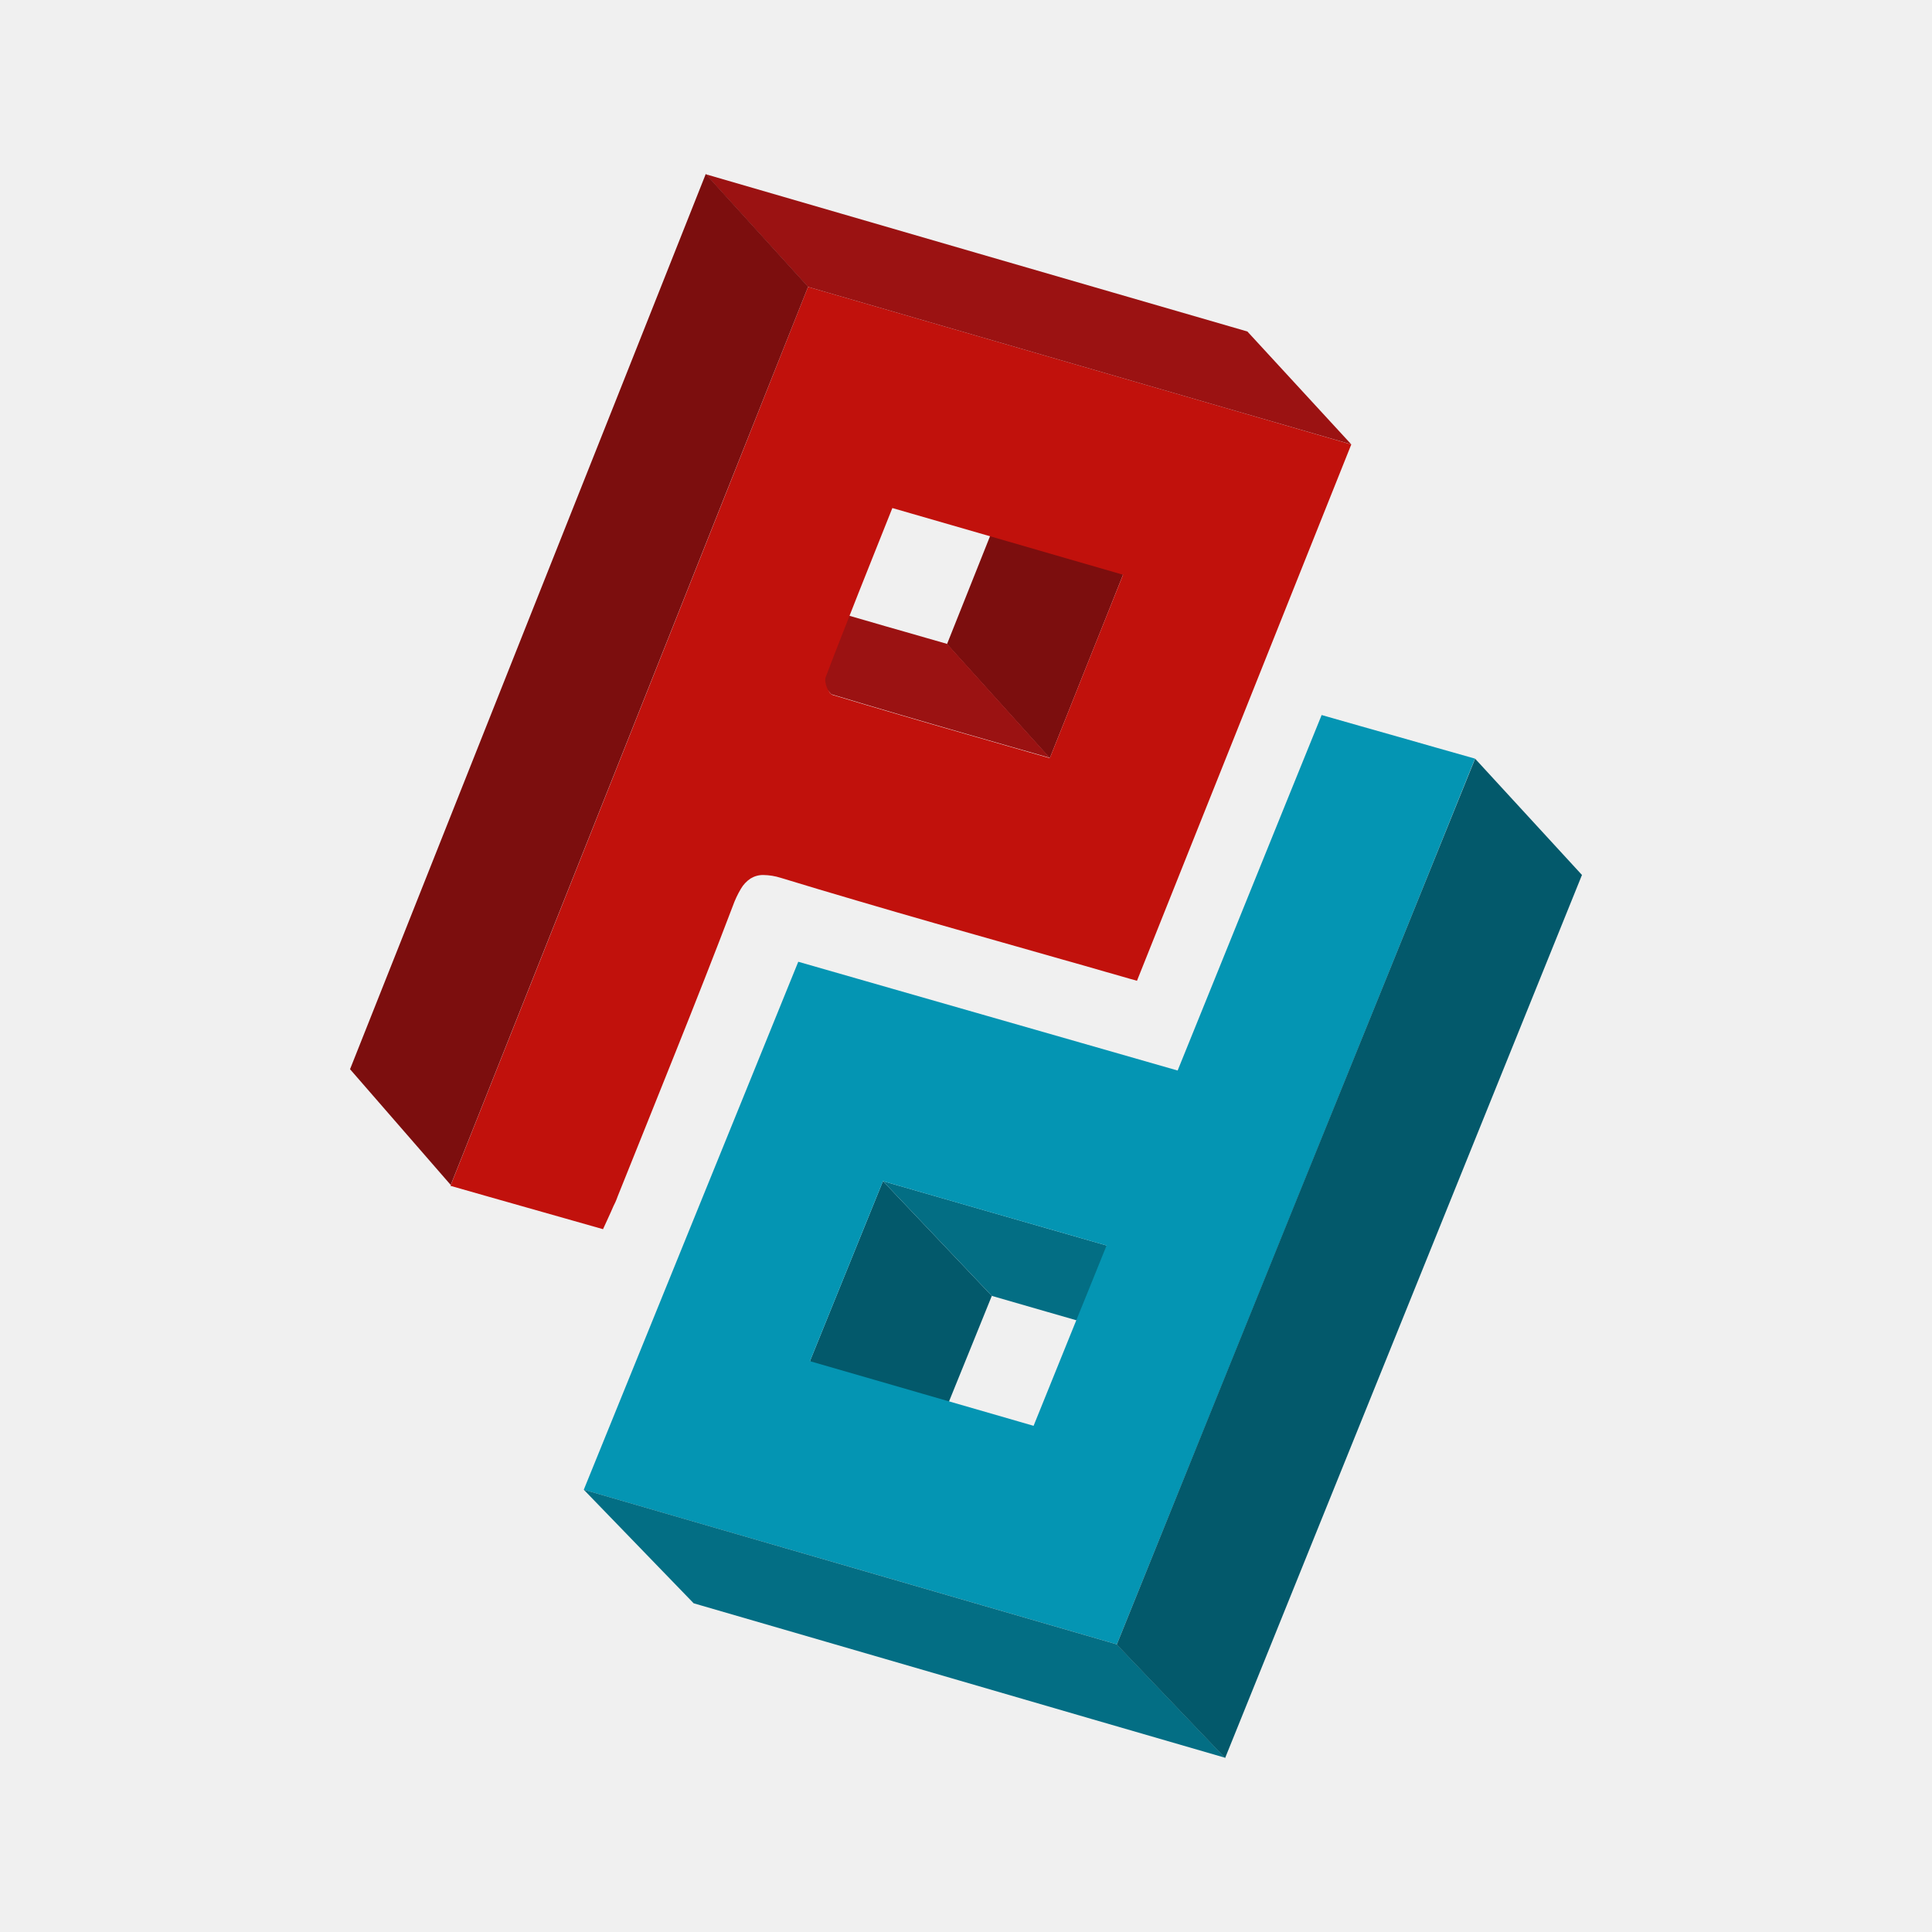
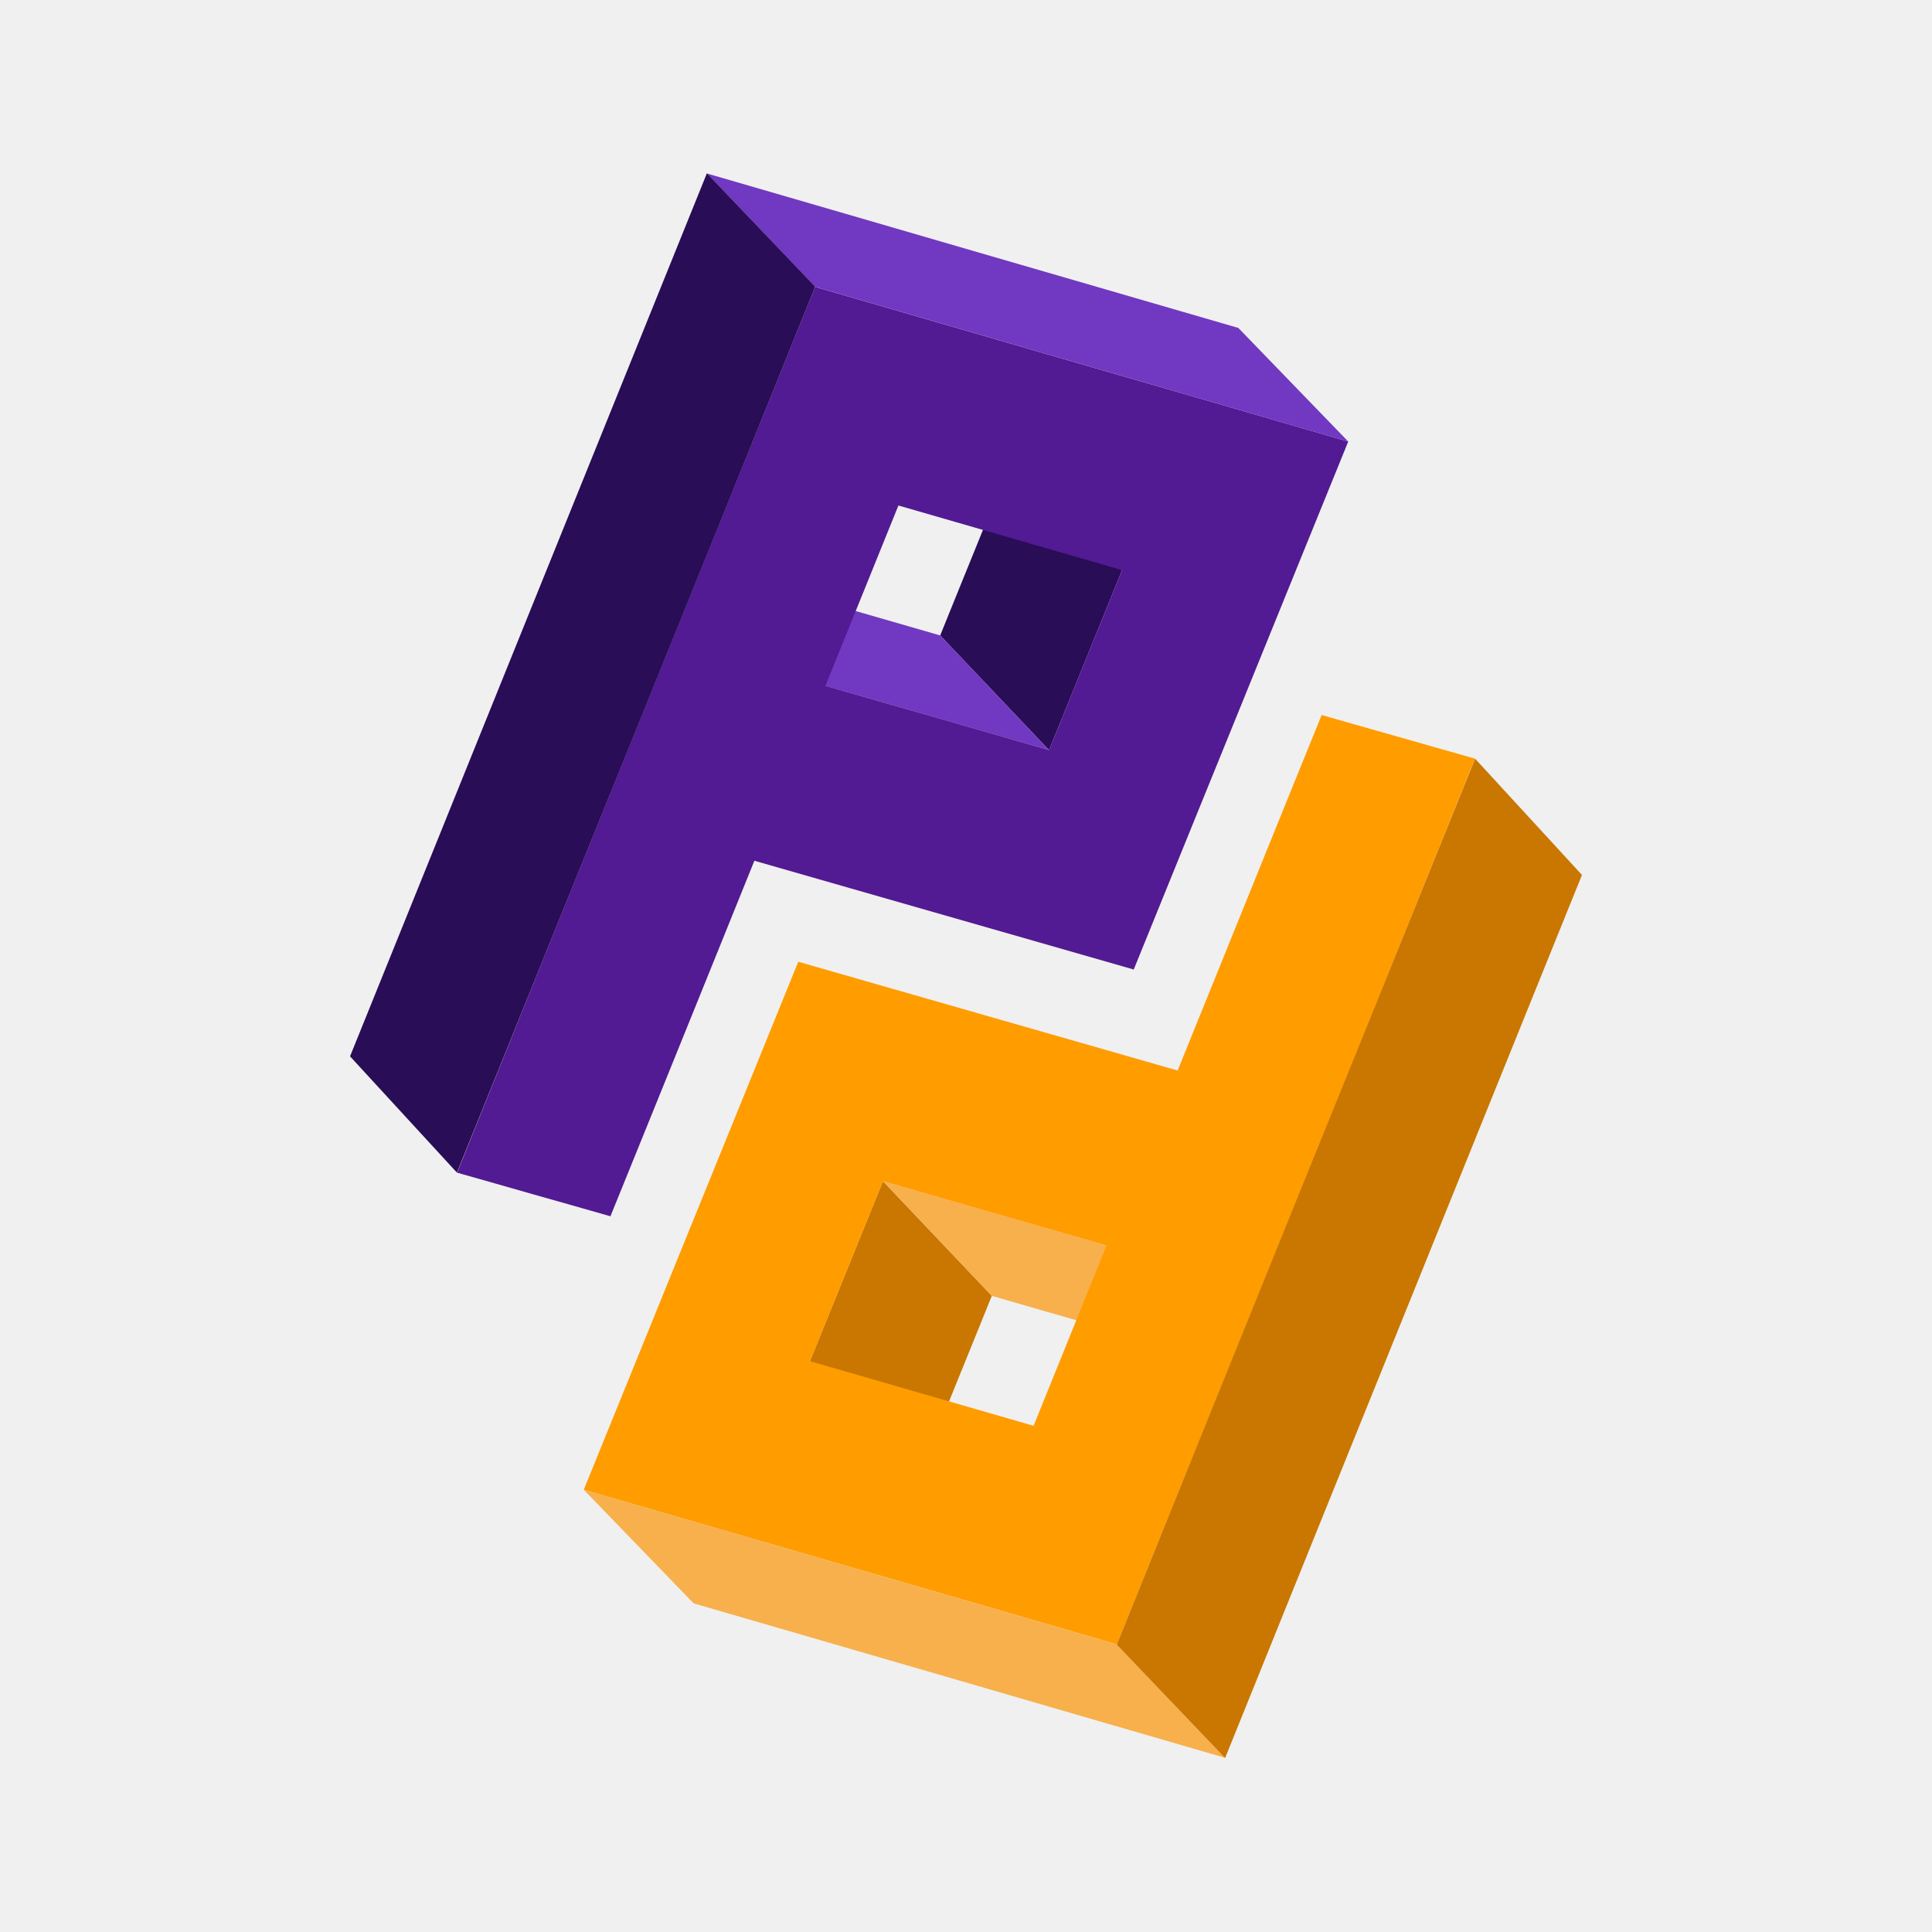
<svg xmlns="http://www.w3.org/2000/svg" version="1.1" id="Capa_1" x="0px" y="0px" viewBox="0 0 500 500" style="enable-background:new 0 0 500 500;" xml:space="preserve">
  <style type="text/css">
- 	.st0{fill:#7C0E0E;}
- 	.st1{fill:#03596B;}
- 	.st2{fill:#036E84;}
- 	.st3{fill:#9B1212;}
- 	.st4{fill:#0495B3;}
- 	.st5{fill:#8F2622;}
- 	.st6{fill:#C1110C;}
+ 	.st0{fill:#FFFFFF;}
+ 	.st1{fill:#7C0E0E;}
+ 	.st2{fill:#03596B;}
+ 	.st3{fill:#036E84;}
+ 	.st4{fill:#9B1212;}
+ 	.st5{fill:#0495B3;}
+ 	.st6{fill:#8F2622;}
+ 	.st7{fill:#C1110C;}
+ 	.st8{fill:#C97700;}
+ 	.st9{fill:#F7B04B;}
+ 	.st10{fill:#FF9C00;}
+ 	.st11{fill:#290D56;}
+ 	.st12{fill:#7138C1;}
+ 	.st13{fill:#521A93;}
</style>
  <g>
-     <polyline class="st0" points="271.69,196.21 245.08,166.71 249.95,154.5 254.68,142.63 259.32,130.99 263.94,119.39 290.64,148.74    286.01,160.36 281.33,172.05 276.59,183.95 271.69,196.21  " />
-     <polyline class="st1" points="228.51,305.68 256.68,335.37 251.92,347.13 247.21,358.73 242.54,370.27 237.86,381.8 209.61,352.27    214.3,340.7 219,329.12 223.72,317.48 228.51,305.68  " />
-     <polyline class="st2" points="286.38,322.33 314.39,352.01 299.76,347.78 285.29,343.62 270.94,339.49 256.68,335.37    228.51,305.68 242.81,309.8 257.21,313.95 271.72,318.12 286.38,322.33  " />
-     <polyline class="st3" points="215.05,179.58 188.59,150.13 188.72,150.18 188.85,150.23 189.09,150.32 197.75,152.91    206.44,155.48 215.15,158.02 223.9,160.54 229.17,162.07 234.46,163.58 239.78,165.11 245.11,166.64 271.71,196.14 266.37,194.6    261.05,193.08 255.75,191.56 250.46,190.04 241.69,187.51 232.94,184.96 224.23,182.39 215.54,179.79 215.29,179.7 215.17,179.66    215.04,179.61  " />
+     <polyline class="st8" points="228.51,305.68 256.68,335.37 251.92,347.13 247.21,358.73 242.54,370.27 237.86,381.8 209.61,352.27    214.3,340.7 219,329.12 223.72,317.48 228.51,305.68  " />
+     <polyline class="st9" points="286.38,322.33 314.39,352.01 299.76,347.78 285.29,343.62 270.94,339.49 256.68,335.37    228.51,305.68 242.81,309.8 257.21,313.95 271.72,318.12 286.38,322.33  " />
    <g>
-       <path class="st4" d="M228.51,305.68l-4.79,11.79L219,329.12l-4.7,11.58l-4.69,11.57l14.54,4.2l14.4,4.17l14.41,4.16l14.53,4.2    l4.81-11.89l4.71-11.65l4.69-11.55l4.68-11.57l-14.66-4.22l-14.51-4.16l-14.39-4.15L228.51,305.68 M289.04,425.56l-34.61-10.04    l-34.48-10.01l-34.39-9.96l-34.48-10.01l13.82-34.01l13.82-34.03l13.89-34.17l13.98-34.43l24.3,6.97l24.42,7l24.6,7.05l24.86,7.13    l9.41-23.23l9.3-22.98l9.26-22.87l9.3-22.92l10,2.85l9.89,2.8l9.84,2.81l9.95,2.82l-22.97,56.97l-23.13,57.14l-23.22,57.38    L289.04,425.56z" />
+       <path class="st10" d="M228.51,305.68l-4.79,11.79L219,329.12l-4.7,11.58l-4.69,11.57l14.54,4.2l14.4,4.17l14.41,4.16l14.53,4.2    l4.81-11.89l4.71-11.65l4.69-11.55l4.68-11.57l-14.66-4.22l-14.51-4.16l-14.39-4.15L228.51,305.68 M289.04,425.56l-34.61-10.04    l-34.48-10.01l-34.39-9.96l-34.48-10.01l13.82-34.01l13.82-34.03l13.89-34.17l13.98-34.43l24.3,6.97l24.42,7l24.6,7.05l24.86,7.13    l9.41-23.23l9.3-22.98l9.26-22.87l9.3-22.92l10,2.85l9.89,2.8l9.84,2.81l9.95,2.82l-22.97,56.97l-23.13,57.14l-23.22,57.38    L289.04,425.56z" />
    </g>
+     <polyline class="st9" points="289,425.56 317.04,454.91 282.56,444.9 248.17,434.89 213.87,424.93 179.52,414.95 151.08,385.55    185.56,395.56 219.95,405.52 254.43,415.54 289.04,425.58  " />
+     <polyline class="st8" points="381.76,196.35 409.41,226.44 386.47,283.19 363.45,340.17 340.3,397.44 317.06,454.97 289.02,425.62    312.35,367.83 335.56,310.45 358.73,253.29 381.76,196.35  " />
    <g>
+       <polyline class="st11" points="271.49,194.13 243.32,164.45 248.08,152.69 252.79,141.09 257.46,129.54 262.14,118.02     290.39,147.55 285.7,159.12 281,170.7 276.28,182.34 271.49,194.13   " />
+       <polyline class="st12" points="213.62,177.49 185.61,147.81 200.24,152.03 214.71,156.2 229.06,160.33 243.32,164.45     271.49,194.13 257.19,190.02 242.79,185.87 228.28,181.7 213.62,177.49   " />
      <g>
-         <g>
-           <g>
-             <g>
-               <polyline class="st5" points="214.85,179.38 188.4,149.91 214.85,179.38 214.78,179.36 214.71,179.33       " />
-             </g>
-           </g>
-         </g>
+         <path class="st13" d="M271.49,194.13l4.79-11.79L281,170.7l4.7-11.58l4.69-11.57l-14.54-4.2l-14.4-4.17l-14.41-4.16l-14.53-4.2     l-4.81,11.89l-4.71,11.65l-4.69,11.55l-4.68,11.57l14.66,4.22l14.51,4.16l14.39,4.15L271.49,194.13 M210.96,74.25l34.61,10.04     l34.48,10.01l34.39,9.96l34.48,10.01l-13.82,34.01l-13.82,34.03l-13.89,34.17l-13.98,34.43l-24.3-6.97l-24.42-7l-24.6-7.05     l-24.86-7.13L185.84,246l-9.3,22.98l-9.26,22.87l-9.3,22.92l-10-2.85l-9.89-2.8l-9.84-2.81l-9.95-2.82l22.97-56.97l23.13-57.14     L187.61,132L210.96,74.25z" />
      </g>
+       <polyline class="st12" points="211,74.25 182.96,44.9 217.44,54.92 251.83,64.93 286.13,74.89 320.48,84.87 348.92,114.27     314.44,104.26 280.05,94.29 245.57,84.28 210.96,74.24   " />
+       <polyline class="st11" points="118.25,303.47 90.59,273.38 113.53,216.63 136.55,159.65 159.7,102.38 182.94,44.85 210.98,74.2     187.65,131.99 164.44,189.37 141.27,246.53 118.25,303.47   " />
    </g>
-     <g>
-       <path class="st6" d="M271.69,196.21l4.9-12.26l4.74-11.9l4.68-11.69l4.64-11.62l-14.92-4.31l-14.84-4.3l-14.88-4.3l-15.07-4.35    c-1.49,3.74-2.96,7.43-4.43,11.1c-1.47,3.66-2.92,7.31-4.36,10.95c-1.43,3.63-2.85,7.25-4.27,10.86c-1.42,3.6-2.81,7.2-4.18,10.82    c-0.13,0.4-0.17,0.82-0.1,1.23c0.07,0.5,0.2,0.99,0.38,1.46c0.18,0.45,0.41,0.87,0.7,1.27c0.2,0.32,0.48,0.55,0.83,0.69l8.69,2.6    l8.72,2.57l8.74,2.55l8.78,2.53l5.29,1.52l5.3,1.52l5.32,1.53L271.69,196.21 M209.12,74.25l35.15,10.19l35.11,10.18l35.13,10.19    l35.2,10.21l-13.78,34.47l-13.79,34.53l-13.89,34.75l-14,35.05l-2.01-0.56l-2.01-0.58l-2.01-0.58l-2.02-0.57l-5.76-1.66    l-5.77-1.63l-5.76-1.64l-5.76-1.64l-5.32-1.51l-5.32-1.51l-5.32-1.51l-5.33-1.52l-9.97-2.87l-9.94-2.91l-9.94-2.94l-9.93-3    c-1.48-0.47-3-0.72-4.55-0.74c-1.18-0.01-2.28,0.3-3.29,0.91c-1.03,0.69-1.87,1.58-2.5,2.66c-0.85,1.43-1.55,2.93-2.11,4.5    c-2.37,6.26-4.81,12.5-7.27,18.79c-2.46,6.28-4.92,12.46-7.43,18.73c-2.52,6.26-4.99,12.45-7.5,18.71l-7.51,18.7    c-0.26,0.7-0.52,1.42-0.87,2.1c-0.36,0.68-0.62,1.41-0.96,2.12c-0.33,0.71-0.66,1.44-0.99,2.18c-0.33,0.74-0.68,1.48-1.04,2.26    l-9.89-2.81l-9.8-2.78l-9.83-2.79l-9.96-2.84l23.04-57.89l23.08-58l23.13-58.16L209.12,74.25z" />
-     </g>
-     <polyline class="st3" points="209.12,74.25 182.63,45.09 217.69,55.28 252.69,65.45 287.71,75.61 322.82,85.79 349.71,115    314.5,104.81 279.37,94.62 244.26,84.44 209.12,74.25  " />
-     <polyline class="st2" points="289,425.55 317.04,454.9 282.56,444.89 248.17,434.88 213.87,424.91 179.52,414.93 151.08,385.53    185.56,395.54 219.95,405.51 254.43,415.52 289.04,425.56  " />
-     <polyline class="st1" points="381.76,196.35 409.41,226.44 386.47,283.19 363.45,340.17 340.3,397.44 317.06,454.97 289.02,425.62    312.35,367.83 335.56,310.45 358.73,253.29 381.76,196.35  " />
-     <polyline class="st0" points="116.65,306.67 90.59,276.71 113.52,218.99 136.49,161.18 159.54,103.22 182.65,45.03 209.14,74.2    185.91,132.56 162.78,190.72 139.7,248.72 116.67,306.61  " />
  </g>
</svg>
